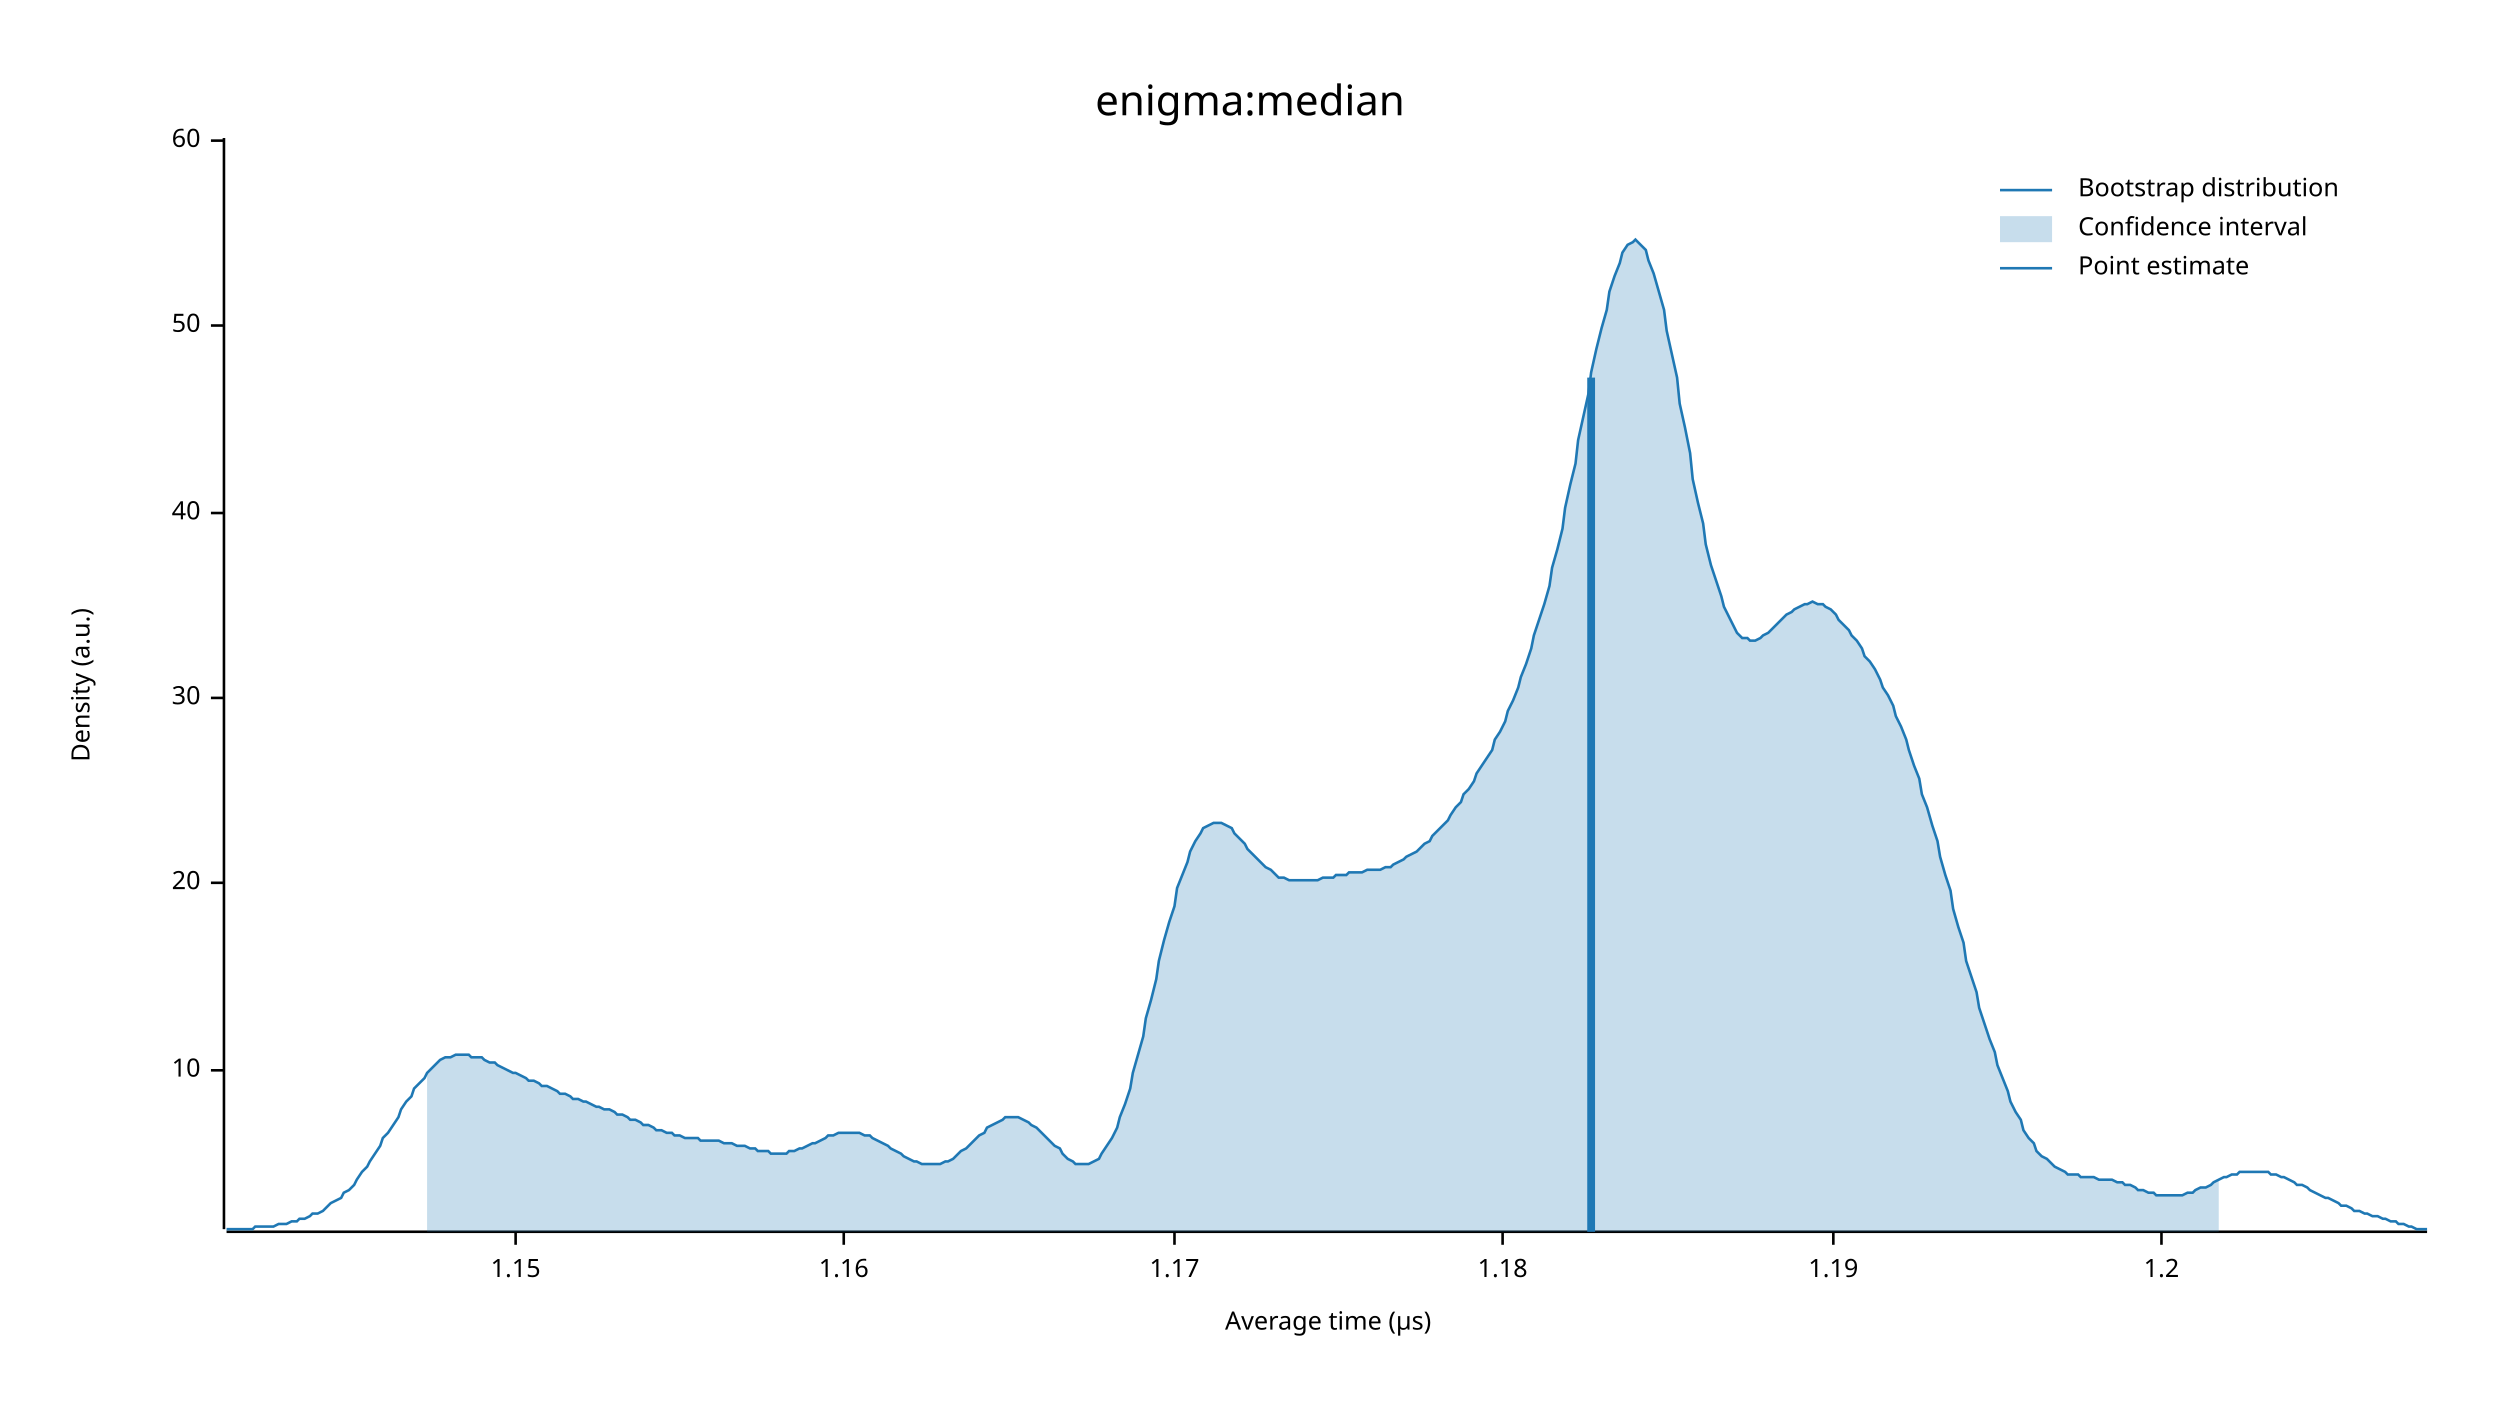
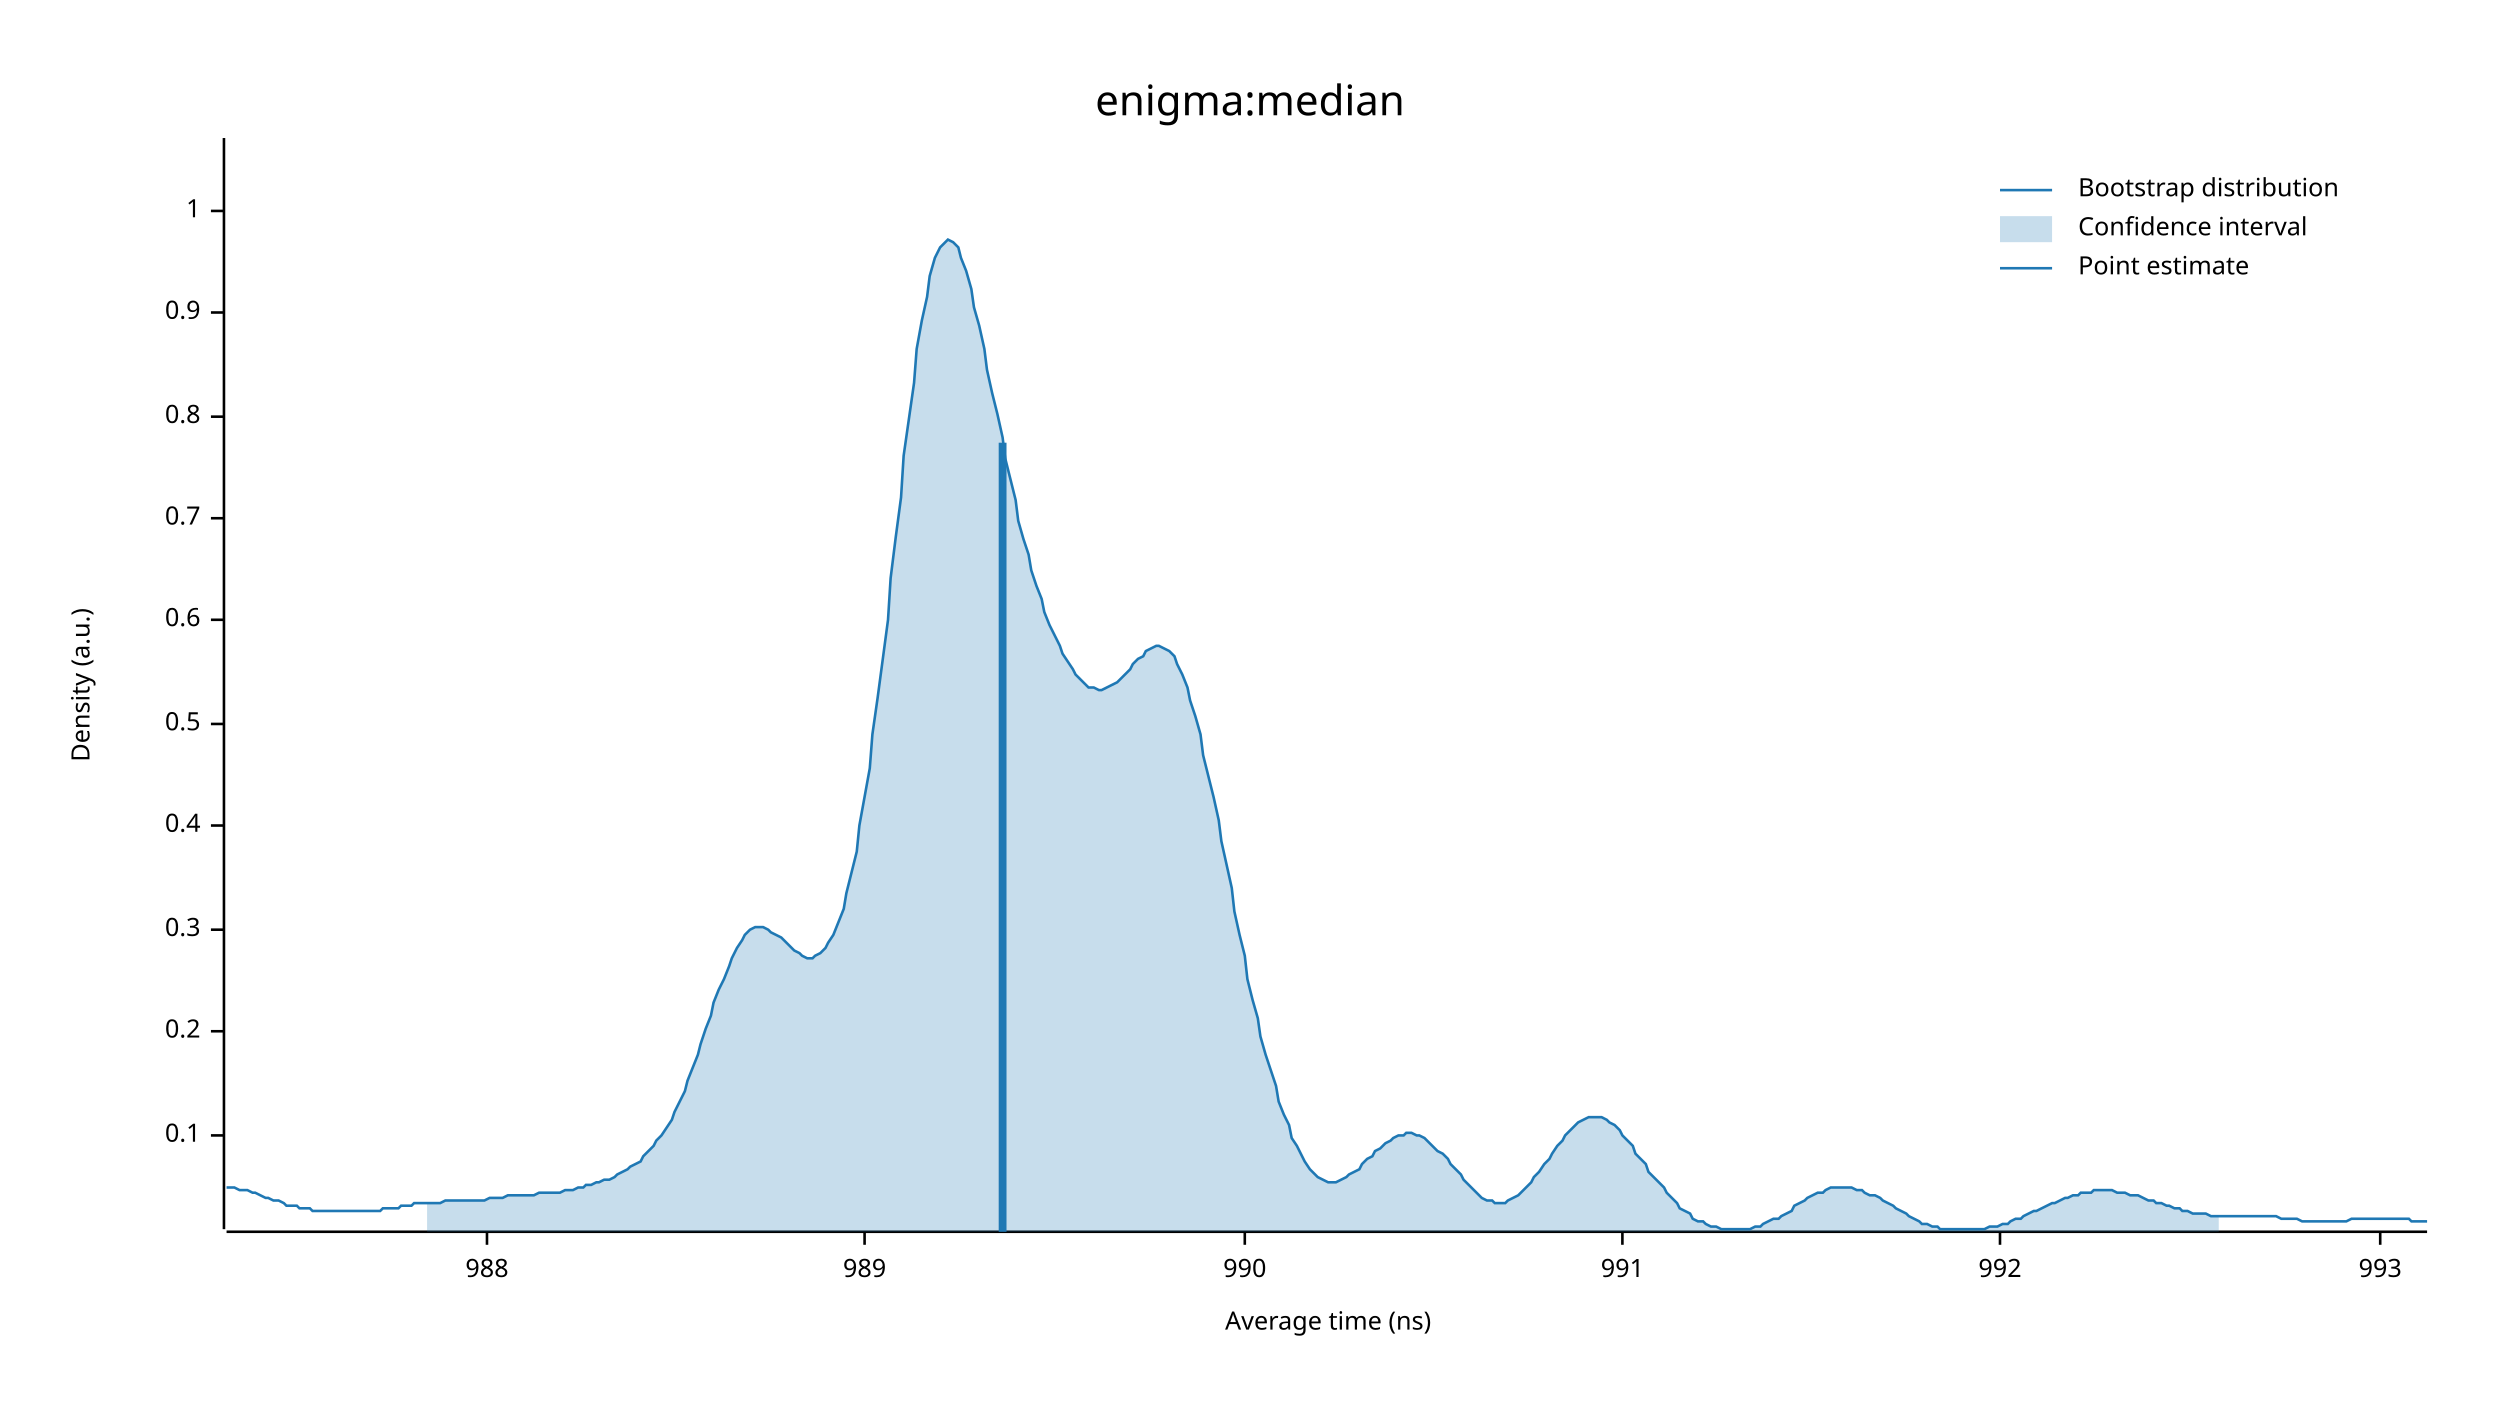
<svg xmlns="http://www.w3.org/2000/svg" width="960" height="540" viewBox="0 0 960 540">
  <text x="480" y="32" dy="0.76em" text-anchor="middle" font-family="sans-serif" font-size="16.129" opacity="1" fill="#000000">
enigma:median
</text>
  <text x="27" y="263" dy="0.76em" text-anchor="middle" font-family="sans-serif" font-size="9.677" opacity="1" fill="#000000" transform="rotate(270, 27, 263)">
Density (a.u.)
</text>
  <text x="510" y="513" dy="-0.5ex" text-anchor="middle" font-family="sans-serif" font-size="9.677" opacity="1" fill="#000000">
- Average time (µs)
+ Average time (ns)
</text>
  <polyline fill="none" opacity="1" stroke="#000000" stroke-width="1" points="86,53 86,472 " />
-   <text x="77" y="411" dy="0.5ex" text-anchor="end" font-family="sans-serif" font-size="9.677" opacity="1" fill="#000000">
- 10
+   <text x="77" y="436" dy="0.5ex" text-anchor="end" font-family="sans-serif" font-size="9.677" opacity="1" fill="#000000">
+ 0.1
</text>
-   <polyline fill="none" opacity="1" stroke="#000000" stroke-width="1" points="81,411 86,411 " />
-   <text x="77" y="339" dy="0.5ex" text-anchor="end" font-family="sans-serif" font-size="9.677" opacity="1" fill="#000000">
- 20
+   <polyline fill="none" opacity="1" stroke="#000000" stroke-width="1" points="81,436 86,436 " />
+   <text x="77" y="396" dy="0.5ex" text-anchor="end" font-family="sans-serif" font-size="9.677" opacity="1" fill="#000000">
+ 0.2
</text>
-   <polyline fill="none" opacity="1" stroke="#000000" stroke-width="1" points="81,339 86,339 " />
-   <text x="77" y="268" dy="0.5ex" text-anchor="end" font-family="sans-serif" font-size="9.677" opacity="1" fill="#000000">
- 30
+   <polyline fill="none" opacity="1" stroke="#000000" stroke-width="1" points="81,396 86,396 " />
+   <text x="77" y="357" dy="0.5ex" text-anchor="end" font-family="sans-serif" font-size="9.677" opacity="1" fill="#000000">
+ 0.3
</text>
-   <polyline fill="none" opacity="1" stroke="#000000" stroke-width="1" points="81,268 86,268 " />
-   <text x="77" y="197" dy="0.5ex" text-anchor="end" font-family="sans-serif" font-size="9.677" opacity="1" fill="#000000">
- 40
+   <polyline fill="none" opacity="1" stroke="#000000" stroke-width="1" points="81,357 86,357 " />
+   <text x="77" y="317" dy="0.5ex" text-anchor="end" font-family="sans-serif" font-size="9.677" opacity="1" fill="#000000">
+ 0.4
</text>
-   <polyline fill="none" opacity="1" stroke="#000000" stroke-width="1" points="81,197 86,197 " />
-   <text x="77" y="125" dy="0.5ex" text-anchor="end" font-family="sans-serif" font-size="9.677" opacity="1" fill="#000000">
- 50
+   <polyline fill="none" opacity="1" stroke="#000000" stroke-width="1" points="81,317 86,317 " />
+   <text x="77" y="278" dy="0.5ex" text-anchor="end" font-family="sans-serif" font-size="9.677" opacity="1" fill="#000000">
+ 0.5
</text>
-   <polyline fill="none" opacity="1" stroke="#000000" stroke-width="1" points="81,125 86,125 " />
-   <text x="77" y="54" dy="0.5ex" text-anchor="end" font-family="sans-serif" font-size="9.677" opacity="1" fill="#000000">
- 60
+   <polyline fill="none" opacity="1" stroke="#000000" stroke-width="1" points="81,278 86,278 " />
+   <text x="77" y="238" dy="0.5ex" text-anchor="end" font-family="sans-serif" font-size="9.677" opacity="1" fill="#000000">
+ 0.6
</text>
-   <polyline fill="none" opacity="1" stroke="#000000" stroke-width="1" points="81,54 86,54 " />
+   <polyline fill="none" opacity="1" stroke="#000000" stroke-width="1" points="81,238 86,238 " />
+   <text x="77" y="199" dy="0.5ex" text-anchor="end" font-family="sans-serif" font-size="9.677" opacity="1" fill="#000000">
+ 0.7
+ </text>
+   <polyline fill="none" opacity="1" stroke="#000000" stroke-width="1" points="81,199 86,199 " />
+   <text x="77" y="160" dy="0.5ex" text-anchor="end" font-family="sans-serif" font-size="9.677" opacity="1" fill="#000000">
+ 0.8
+ </text>
+   <polyline fill="none" opacity="1" stroke="#000000" stroke-width="1" points="81,160 86,160 " />
+   <text x="77" y="120" dy="0.5ex" text-anchor="end" font-family="sans-serif" font-size="9.677" opacity="1" fill="#000000">
+ 0.9
+ </text>
+   <polyline fill="none" opacity="1" stroke="#000000" stroke-width="1" points="81,120 86,120 " />
+   <text x="77" y="81" dy="0.5ex" text-anchor="end" font-family="sans-serif" font-size="9.677" opacity="1" fill="#000000">
+ 1
+ </text>
+   <polyline fill="none" opacity="1" stroke="#000000" stroke-width="1" points="81,81 86,81 " />
  <polyline fill="none" opacity="1" stroke="#000000" stroke-width="1" points="87,473 932,473 " />
-   <text x="198" y="483" dy="0.76em" text-anchor="middle" font-family="sans-serif" font-size="9.677" opacity="1" fill="#000000">
- 1.15
+   <text x="187" y="483" dy="0.76em" text-anchor="middle" font-family="sans-serif" font-size="9.677" opacity="1" fill="#000000">
+ 988
</text>
-   <polyline fill="none" opacity="1" stroke="#000000" stroke-width="1" points="198,473 198,478 " />
-   <text x="324" y="483" dy="0.76em" text-anchor="middle" font-family="sans-serif" font-size="9.677" opacity="1" fill="#000000">
- 1.16
+   <polyline fill="none" opacity="1" stroke="#000000" stroke-width="1" points="187,473 187,478 " />
+   <text x="332" y="483" dy="0.76em" text-anchor="middle" font-family="sans-serif" font-size="9.677" opacity="1" fill="#000000">
+ 989
</text>
-   <polyline fill="none" opacity="1" stroke="#000000" stroke-width="1" points="324,473 324,478 " />
-   <text x="451" y="483" dy="0.76em" text-anchor="middle" font-family="sans-serif" font-size="9.677" opacity="1" fill="#000000">
- 1.17
+   <polyline fill="none" opacity="1" stroke="#000000" stroke-width="1" points="332,473 332,478 " />
+   <text x="478" y="483" dy="0.76em" text-anchor="middle" font-family="sans-serif" font-size="9.677" opacity="1" fill="#000000">
+ 990
</text>
-   <polyline fill="none" opacity="1" stroke="#000000" stroke-width="1" points="451,473 451,478 " />
-   <text x="577" y="483" dy="0.76em" text-anchor="middle" font-family="sans-serif" font-size="9.677" opacity="1" fill="#000000">
- 1.18
+   <polyline fill="none" opacity="1" stroke="#000000" stroke-width="1" points="478,473 478,478 " />
+   <text x="623" y="483" dy="0.76em" text-anchor="middle" font-family="sans-serif" font-size="9.677" opacity="1" fill="#000000">
+ 991
</text>
-   <polyline fill="none" opacity="1" stroke="#000000" stroke-width="1" points="577,473 577,478 " />
-   <text x="704" y="483" dy="0.76em" text-anchor="middle" font-family="sans-serif" font-size="9.677" opacity="1" fill="#000000">
- 1.19
+   <polyline fill="none" opacity="1" stroke="#000000" stroke-width="1" points="623,473 623,478 " />
+   <text x="768" y="483" dy="0.76em" text-anchor="middle" font-family="sans-serif" font-size="9.677" opacity="1" fill="#000000">
+ 992
</text>
-   <polyline fill="none" opacity="1" stroke="#000000" stroke-width="1" points="704,473 704,478 " />
-   <text x="830" y="483" dy="0.76em" text-anchor="middle" font-family="sans-serif" font-size="9.677" opacity="1" fill="#000000">
- 1.2
+   <polyline fill="none" opacity="1" stroke="#000000" stroke-width="1" points="768,473 768,478 " />
+   <text x="914" y="483" dy="0.76em" text-anchor="middle" font-family="sans-serif" font-size="9.677" opacity="1" fill="#000000">
+ 993
</text>
-   <polyline fill="none" opacity="1" stroke="#000000" stroke-width="1" points="830,473 830,478 " />
-   <polyline fill="none" opacity="1" stroke="#1F78B4" stroke-width="1" points="87,472 88,472 90,472 92,472 93,472 95,472 97,472 98,471 100,471 102,471 103,471 105,471 107,470 109,470 110,470 112,469 114,469 115,468 117,468 119,467 120,466 122,466 124,465 125,464 127,462 129,461 131,460 132,458 134,457 136,455 137,453 139,450 141,448 142,446 144,443 146,440 147,437 149,435 151,432 153,429 154,426 156,423 158,421 159,418 161,416 163,414 164,412 166,410 168,408 169,407 171,406 173,406 175,405 176,405 178,405 180,405 181,406 183,406 185,406 186,407 188,408 190,408 191,409 193,410 195,411 197,412 198,412 200,413 202,414 203,415 205,415 207,416 208,417 210,417 212,418 214,419 215,420 217,420 219,421 220,422 222,422 224,423 225,423 227,424 229,425 230,425 232,426 234,426 236,427 237,428 239,428 241,429 242,430 244,430 246,431 247,432 249,432 251,433 252,434 254,434 256,435 258,435 259,436 261,436 263,437 264,437 266,437 268,437 269,438 271,438 273,438 274,438 276,438 278,439 280,439 281,439 283,440 285,440 286,440 288,441 290,441 291,442 293,442 295,442 296,443 298,443 300,443 302,443 303,442 305,442 307,441 308,441 310,440 312,439 313,439 315,438 317,437 318,436 320,436 322,435 324,435 325,435 327,435 329,435 330,435 332,436 334,436 335,437 337,438 339,439 341,440 342,441 344,442 346,443 347,444 349,445 351,446 352,446 354,447 356,447 357,447 359,447 361,447 363,446 364,446 366,445 368,443 369,442 371,441 373,439 374,438 376,436 378,435 379,433 381,432 383,431 385,430 386,429 388,429 390,429 391,429 393,430 395,431 396,432 398,433 400,435 401,436 403,438 405,440 407,441 408,443 410,445 412,446 413,447 415,447 417,447 418,447 420,446 422,445 423,443 425,440 427,437 429,433 430,429 432,424 434,418 435,412 437,405 439,398 440,391 442,384 444,376 445,369 447,361 449,354 451,348 452,341 454,336 456,331 457,327 459,323 461,320 462,318 464,317 466,316 468,316 469,316 471,317 473,318 474,320 476,322 478,324 479,326 481,328 483,330 484,331 486,333 488,334 490,336 491,337 493,337 495,338 496,338 498,338 500,338 501,338 503,338 505,338 506,338 508,337 510,337 512,337 513,336 515,336 517,336 518,335 520,335 522,335 523,335 525,334 527,334 528,334 530,334 532,333 534,333 535,332 537,331 539,330 540,329 542,328 544,327 545,326 547,324 549,323 550,321 552,319 554,317 556,315 557,313 559,310 561,308 562,305 564,303 566,300 567,297 569,294 571,291 573,288 574,284 576,281 578,277 579,273 581,269 583,264 584,260 586,255 588,249 589,244 591,238 593,232 595,225 596,218 598,211 600,203 601,195 603,186 605,178 606,169 608,160 610,151 611,143 613,134 615,126 617,119 618,112 620,106 622,101 623,97 625,94 627,93 628,92 630,94 632,96 633,100 635,105 637,112 639,119 640,127 642,136 644,145 645,155 647,164 649,174 650,184 652,193 654,201 655,209 657,217 659,223 661,229 662,233 664,237 666,241 667,243 669,245 671,245 672,246 674,246 676,245 677,244 679,243 681,241 683,239 684,238 686,236 688,235 689,234 691,233 693,232 694,232 696,231 698,232 700,232 701,233 703,234 705,236 706,238 708,240 710,242 711,244 713,246 715,249 716,252 718,254 720,257 722,261 723,264 725,267 727,271 728,275 730,279 732,284 733,288 735,294 737,299 738,305 740,310 742,317 744,323 745,329 747,336 749,342 750,349 752,356 754,362 755,369 757,375 759,381 760,387 762,393 764,399 766,404 767,409 769,414 771,419 772,423 774,427 776,430 777,434 779,437 781,439 782,442 784,444 786,445 788,447 789,448 791,449 793,450 794,451 796,451 798,451 799,452 801,452 803,452 804,452 806,453 808,453 810,453 811,453 813,454 815,454 816,455 818,455 820,456 821,457 823,457 825,458 827,458 828,459 830,459 832,459 833,459 835,459 837,459 838,459 840,458 842,458 843,457 845,456 847,456 849,455 850,454 852,453 854,452 855,452 857,451 859,451 860,450 862,450 864,450 865,450 867,450 869,450 871,450 872,451 874,451 876,452 877,452 879,453 881,454 882,455 884,455 886,456 887,457 889,458 891,459 893,460 894,460 896,461 898,462 899,463 901,463 903,464 904,465 906,465 908,466 909,466 911,467 913,467 915,468 916,468 918,469 920,469 921,470 923,470 925,471 926,471 928,472 930,472 932,472 " />
-   <polygon opacity="0.25" fill="#1F78B4" points="164,412 166,410 168,408 169,407 171,406 173,406 175,405 176,405 178,405 180,405 181,406 183,406 185,406 186,407 188,408 190,408 191,409 193,410 195,411 197,412 198,412 200,413 202,414 203,415 205,415 207,416 208,417 210,417 212,418 214,419 215,420 217,420 219,421 220,422 222,422 224,423 225,423 227,424 229,425 230,425 232,426 234,426 236,427 237,428 239,428 241,429 242,430 244,430 246,431 247,432 249,432 251,433 252,434 254,434 256,435 258,435 259,436 261,436 263,437 264,437 266,437 268,437 269,438 271,438 273,438 274,438 276,438 278,439 280,439 281,439 283,440 285,440 286,440 288,441 290,441 291,442 293,442 295,442 296,443 298,443 300,443 302,443 303,442 305,442 307,441 308,441 310,440 312,439 313,439 315,438 317,437 318,436 320,436 322,435 324,435 325,435 327,435 329,435 330,435 332,436 334,436 335,437 337,438 339,439 341,440 342,441 344,442 346,443 347,444 349,445 351,446 352,446 354,447 356,447 357,447 359,447 361,447 363,446 364,446 366,445 368,443 369,442 371,441 373,439 374,438 376,436 378,435 379,433 381,432 383,431 385,430 386,429 388,429 390,429 391,429 393,430 395,431 396,432 398,433 400,435 401,436 403,438 405,440 407,441 408,443 410,445 412,446 413,447 415,447 417,447 418,447 420,446 422,445 423,443 425,440 427,437 429,433 430,429 432,424 434,418 435,412 437,405 439,398 440,391 442,384 444,376 445,369 447,361 449,354 451,348 452,341 454,336 456,331 457,327 459,323 461,320 462,318 464,317 466,316 468,316 469,316 471,317 473,318 474,320 476,322 478,324 479,326 481,328 483,330 484,331 486,333 488,334 490,336 491,337 493,337 495,338 496,338 498,338 500,338 501,338 503,338 505,338 506,338 508,337 510,337 512,337 513,336 515,336 517,336 518,335 520,335 522,335 523,335 525,334 527,334 528,334 530,334 532,333 534,333 535,332 537,331 539,330 540,329 542,328 544,327 545,326 547,324 549,323 550,321 552,319 554,317 556,315 557,313 559,310 561,308 562,305 564,303 566,300 567,297 569,294 571,291 573,288 574,284 576,281 578,277 579,273 581,269 583,264 584,260 586,255 588,249 589,244 591,238 593,232 595,225 596,218 598,211 600,203 601,195 603,186 605,178 606,169 608,160 610,151 611,143 613,134 615,126 617,119 618,112 620,106 622,101 623,97 625,94 627,93 628,92 630,94 632,96 633,100 635,105 637,112 639,119 640,127 642,136 644,145 645,155 647,164 649,174 650,184 652,193 654,201 655,209 657,217 659,223 661,229 662,233 664,237 666,241 667,243 669,245 671,245 672,246 674,246 676,245 677,244 679,243 681,241 683,239 684,238 686,236 688,235 689,234 691,233 693,232 694,232 696,231 698,232 700,232 701,233 703,234 705,236 706,238 708,240 710,242 711,244 713,246 715,249 716,252 718,254 720,257 722,261 723,264 725,267 727,271 728,275 730,279 732,284 733,288 735,294 737,299 738,305 740,310 742,317 744,323 745,329 747,336 749,342 750,349 752,356 754,362 755,369 757,375 759,381 760,387 762,393 764,399 766,404 767,409 769,414 771,419 772,423 774,427 776,430 777,434 779,437 781,439 782,442 784,444 786,445 788,447 789,448 791,449 793,450 794,451 796,451 798,451 799,452 801,452 803,452 804,452 806,453 808,453 810,453 811,453 813,454 815,454 816,455 818,455 820,456 821,457 823,457 825,458 827,458 828,459 830,459 832,459 833,459 835,459 837,459 838,459 840,458 842,458 843,457 845,456 847,456 849,455 850,454 852,453 852,473 164,473 " />
-   <polyline fill="none" opacity="1" stroke="#1F78B4" stroke-width="3" points="611,473 611,145 " />
+   <polyline fill="none" opacity="1" stroke="#000000" stroke-width="1" points="914,473 914,478 " />
+   <polyline fill="none" opacity="1" stroke="#1F78B4" stroke-width="1" points="87,456 88,456 90,456 92,457 93,457 95,457 97,458 98,458 100,459 102,460 103,460 105,461 107,461 109,462 110,463 112,463 114,463 115,464 117,464 119,464 120,465 122,465 124,465 125,465 127,465 129,465 131,465 132,465 134,465 136,465 137,465 139,465 141,465 142,465 144,465 146,465 147,464 149,464 151,464 153,464 154,463 156,463 158,463 159,462 161,462 163,462 164,462 166,462 168,462 169,462 171,461 173,461 175,461 176,461 178,461 180,461 181,461 183,461 185,461 186,461 188,460 190,460 191,460 193,460 195,459 197,459 198,459 200,459 202,459 203,459 205,459 207,458 208,458 210,458 212,458 214,458 215,458 217,457 219,457 220,457 222,456 224,456 225,455 227,455 229,454 230,454 232,453 234,453 236,452 237,451 239,450 241,449 242,448 244,447 246,446 247,444 249,442 251,440 252,438 254,436 256,433 258,430 259,427 261,423 263,419 264,415 266,410 268,405 269,401 271,395 273,390 274,385 276,380 278,376 280,371 281,368 283,364 285,361 286,359 288,357 290,356 291,356 293,356 295,357 296,358 298,359 300,360 302,362 303,363 305,365 307,366 308,367 310,368 312,368 313,367 315,366 317,364 318,362 320,359 322,354 324,349 325,343 327,335 329,327 330,317 332,306 334,295 335,282 337,268 339,253 341,238 342,222 344,206 346,191 347,175 349,161 351,147 352,134 354,123 356,114 357,106 359,99 361,95 363,93 364,92 366,93 368,95 369,99 371,104 373,111 374,118 376,125 378,134 379,142 381,151 383,159 385,168 386,176 388,184 390,192 391,200 393,207 395,213 396,219 398,225 400,230 401,235 403,240 405,244 407,248 408,251 410,254 412,257 413,259 415,261 417,263 418,264 420,264 422,265 423,265 425,264 427,263 429,262 430,261 432,259 434,257 435,255 437,253 439,252 440,250 442,249 444,248 445,248 447,249 449,250 451,252 452,255 454,259 456,264 457,269 459,275 461,282 462,290 464,298 466,306 468,315 469,323 471,332 473,341 474,350 476,359 478,367 479,376 481,384 483,391 484,398 486,405 488,411 490,417 491,423 493,428 495,432 496,437 498,440 500,444 501,446 503,449 505,451 506,452 508,453 510,454 512,454 513,454 515,453 517,452 518,451 520,450 522,449 523,447 525,445 527,444 528,442 530,441 532,439 534,438 535,437 537,436 539,436 540,435 542,435 544,436 545,436 547,437 549,439 550,440 552,442 554,443 556,445 557,447 559,449 561,451 562,453 564,455 566,457 567,458 569,460 571,461 573,461 574,462 576,462 578,462 579,461 581,460 583,459 584,458 586,456 588,454 589,452 591,450 593,447 595,445 596,443 598,440 600,438 601,436 603,434 605,432 606,431 608,430 610,429 611,429 613,429 615,429 617,430 618,431 620,432 622,434 623,436 625,438 627,440 628,443 630,445 632,447 633,450 635,452 637,454 639,456 640,458 642,460 644,462 645,464 647,465 649,466 650,468 652,469 654,469 655,470 657,471 659,471 661,472 662,472 664,472 666,472 667,472 669,472 671,472 672,472 674,471 676,471 677,470 679,469 681,468 683,468 684,467 686,466 688,465 689,463 691,462 693,461 694,460 696,459 698,458 700,458 701,457 703,456 705,456 706,456 708,456 710,456 711,456 713,457 715,457 716,458 718,459 720,459 722,460 723,461 725,462 727,463 728,464 730,465 732,466 733,467 735,468 737,469 738,470 740,470 742,471 744,471 745,472 747,472 749,472 750,472 752,472 754,472 755,472 757,472 759,472 760,472 762,472 764,471 766,471 767,471 769,470 771,470 772,469 774,468 776,468 777,467 779,466 781,465 782,465 784,464 786,463 788,462 789,462 791,461 793,460 794,460 796,459 798,459 799,458 801,458 803,458 804,457 806,457 808,457 810,457 811,457 813,458 815,458 816,458 818,459 820,459 821,459 823,460 825,461 827,461 828,462 830,462 832,463 833,463 835,464 837,464 838,465 840,465 842,466 843,466 845,466 847,466 849,467 850,467 852,467 854,467 855,467 857,467 859,467 860,467 862,467 864,467 865,467 867,467 869,467 871,467 872,467 874,467 876,468 877,468 879,468 881,468 882,468 884,469 886,469 887,469 889,469 891,469 893,469 894,469 896,469 898,469 899,469 901,469 903,468 904,468 906,468 908,468 909,468 911,468 913,468 915,468 916,468 918,468 920,468 921,468 923,468 925,468 926,469 928,469 930,469 932,469 " />
+   <polygon opacity="0.25" fill="#1F78B4" points="164,462 166,462 168,462 169,462 171,461 173,461 175,461 176,461 178,461 180,461 181,461 183,461 185,461 186,461 188,460 190,460 191,460 193,460 195,459 197,459 198,459 200,459 202,459 203,459 205,459 207,458 208,458 210,458 212,458 214,458 215,458 217,457 219,457 220,457 222,456 224,456 225,455 227,455 229,454 230,454 232,453 234,453 236,452 237,451 239,450 241,449 242,448 244,447 246,446 247,444 249,442 251,440 252,438 254,436 256,433 258,430 259,427 261,423 263,419 264,415 266,410 268,405 269,401 271,395 273,390 274,385 276,380 278,376 280,371 281,368 283,364 285,361 286,359 288,357 290,356 291,356 293,356 295,357 296,358 298,359 300,360 302,362 303,363 305,365 307,366 308,367 310,368 312,368 313,367 315,366 317,364 318,362 320,359 322,354 324,349 325,343 327,335 329,327 330,317 332,306 334,295 335,282 337,268 339,253 341,238 342,222 344,206 346,191 347,175 349,161 351,147 352,134 354,123 356,114 357,106 359,99 361,95 363,93 364,92 366,93 368,95 369,99 371,104 373,111 374,118 376,125 378,134 379,142 381,151 383,159 385,168 386,176 388,184 390,192 391,200 393,207 395,213 396,219 398,225 400,230 401,235 403,240 405,244 407,248 408,251 410,254 412,257 413,259 415,261 417,263 418,264 420,264 422,265 423,265 425,264 427,263 429,262 430,261 432,259 434,257 435,255 437,253 439,252 440,250 442,249 444,248 445,248 447,249 449,250 451,252 452,255 454,259 456,264 457,269 459,275 461,282 462,290 464,298 466,306 468,315 469,323 471,332 473,341 474,350 476,359 478,367 479,376 481,384 483,391 484,398 486,405 488,411 490,417 491,423 493,428 495,432 496,437 498,440 500,444 501,446 503,449 505,451 506,452 508,453 510,454 512,454 513,454 515,453 517,452 518,451 520,450 522,449 523,447 525,445 527,444 528,442 530,441 532,439 534,438 535,437 537,436 539,436 540,435 542,435 544,436 545,436 547,437 549,439 550,440 552,442 554,443 556,445 557,447 559,449 561,451 562,453 564,455 566,457 567,458 569,460 571,461 573,461 574,462 576,462 578,462 579,461 581,460 583,459 584,458 586,456 588,454 589,452 591,450 593,447 595,445 596,443 598,440 600,438 601,436 603,434 605,432 606,431 608,430 610,429 611,429 613,429 615,429 617,430 618,431 620,432 622,434 623,436 625,438 627,440 628,443 630,445 632,447 633,450 635,452 637,454 639,456 640,458 642,460 644,462 645,464 647,465 649,466 650,468 652,469 654,469 655,470 657,471 659,471 661,472 662,472 664,472 666,472 667,472 669,472 671,472 672,472 674,471 676,471 677,470 679,469 681,468 683,468 684,467 686,466 688,465 689,463 691,462 693,461 694,460 696,459 698,458 700,458 701,457 703,456 705,456 706,456 708,456 710,456 711,456 713,457 715,457 716,458 718,459 720,459 722,460 723,461 725,462 727,463 728,464 730,465 732,466 733,467 735,468 737,469 738,470 740,470 742,471 744,471 745,472 747,472 749,472 750,472 752,472 754,472 755,472 757,472 759,472 760,472 762,472 764,471 766,471 767,471 769,470 771,470 772,469 774,468 776,468 777,467 779,466 781,465 782,465 784,464 786,463 788,462 789,462 791,461 793,460 794,460 796,459 798,459 799,458 801,458 803,458 804,457 806,457 808,457 810,457 811,457 813,458 815,458 816,458 818,459 820,459 821,459 823,460 825,461 827,461 828,462 830,462 832,463 833,463 835,464 837,464 838,465 840,465 842,466 843,466 845,466 847,466 849,467 850,467 852,467 852,473 164,473 " />
+   <polyline fill="none" opacity="1" stroke="#1F78B4" stroke-width="3" points="385,473 385,170 " />
  <text x="798" y="68" dy="0.76em" text-anchor="start" font-family="sans-serif" font-size="9.677" opacity="1" fill="#000000">
Bootstrap distribution
</text>
  <text x="798" y="83" dy="0.76em" text-anchor="start" font-family="sans-serif" font-size="9.677" opacity="1" fill="#000000">
Confidence interval
</text>
  <text x="798" y="98" dy="0.76em" text-anchor="start" font-family="sans-serif" font-size="9.677" opacity="1" fill="#000000">
Point estimate
</text>
  <polyline fill="none" opacity="1" stroke="#1F78B4" stroke-width="1" points="768,73 788,73 " />
  <rect x="768" y="83" width="20" height="10" opacity="0.25" fill="#1F78B4" stroke="none" />
  <polyline fill="none" opacity="1" stroke="#1F78B4" stroke-width="1" points="768,103 788,103 " />
</svg>
